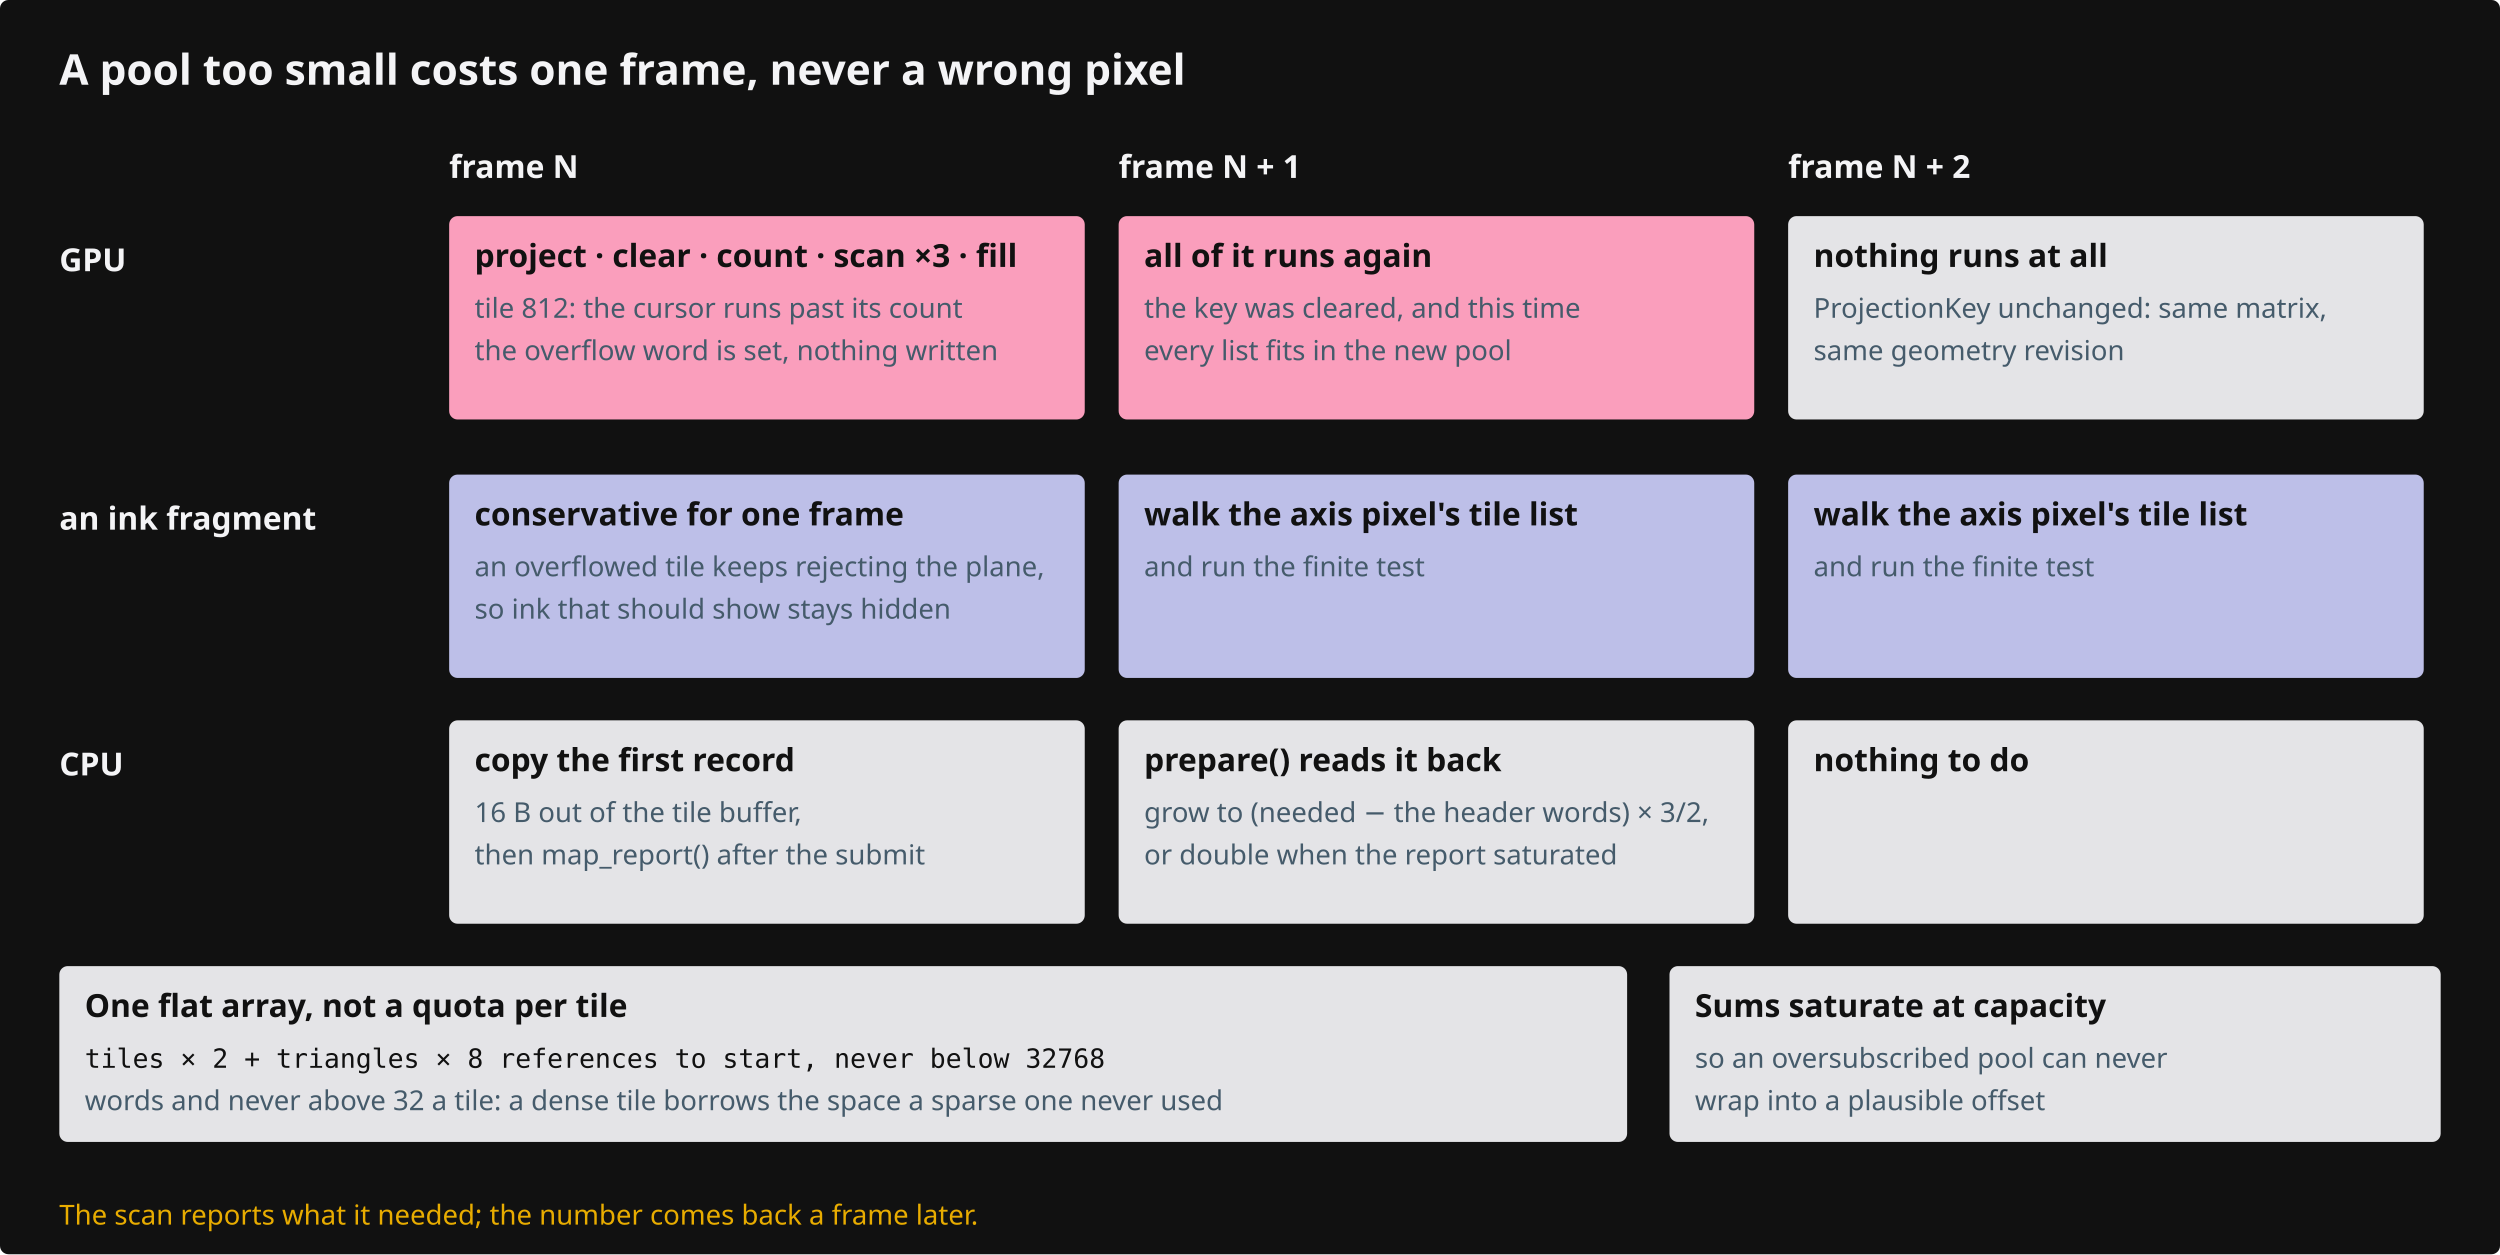
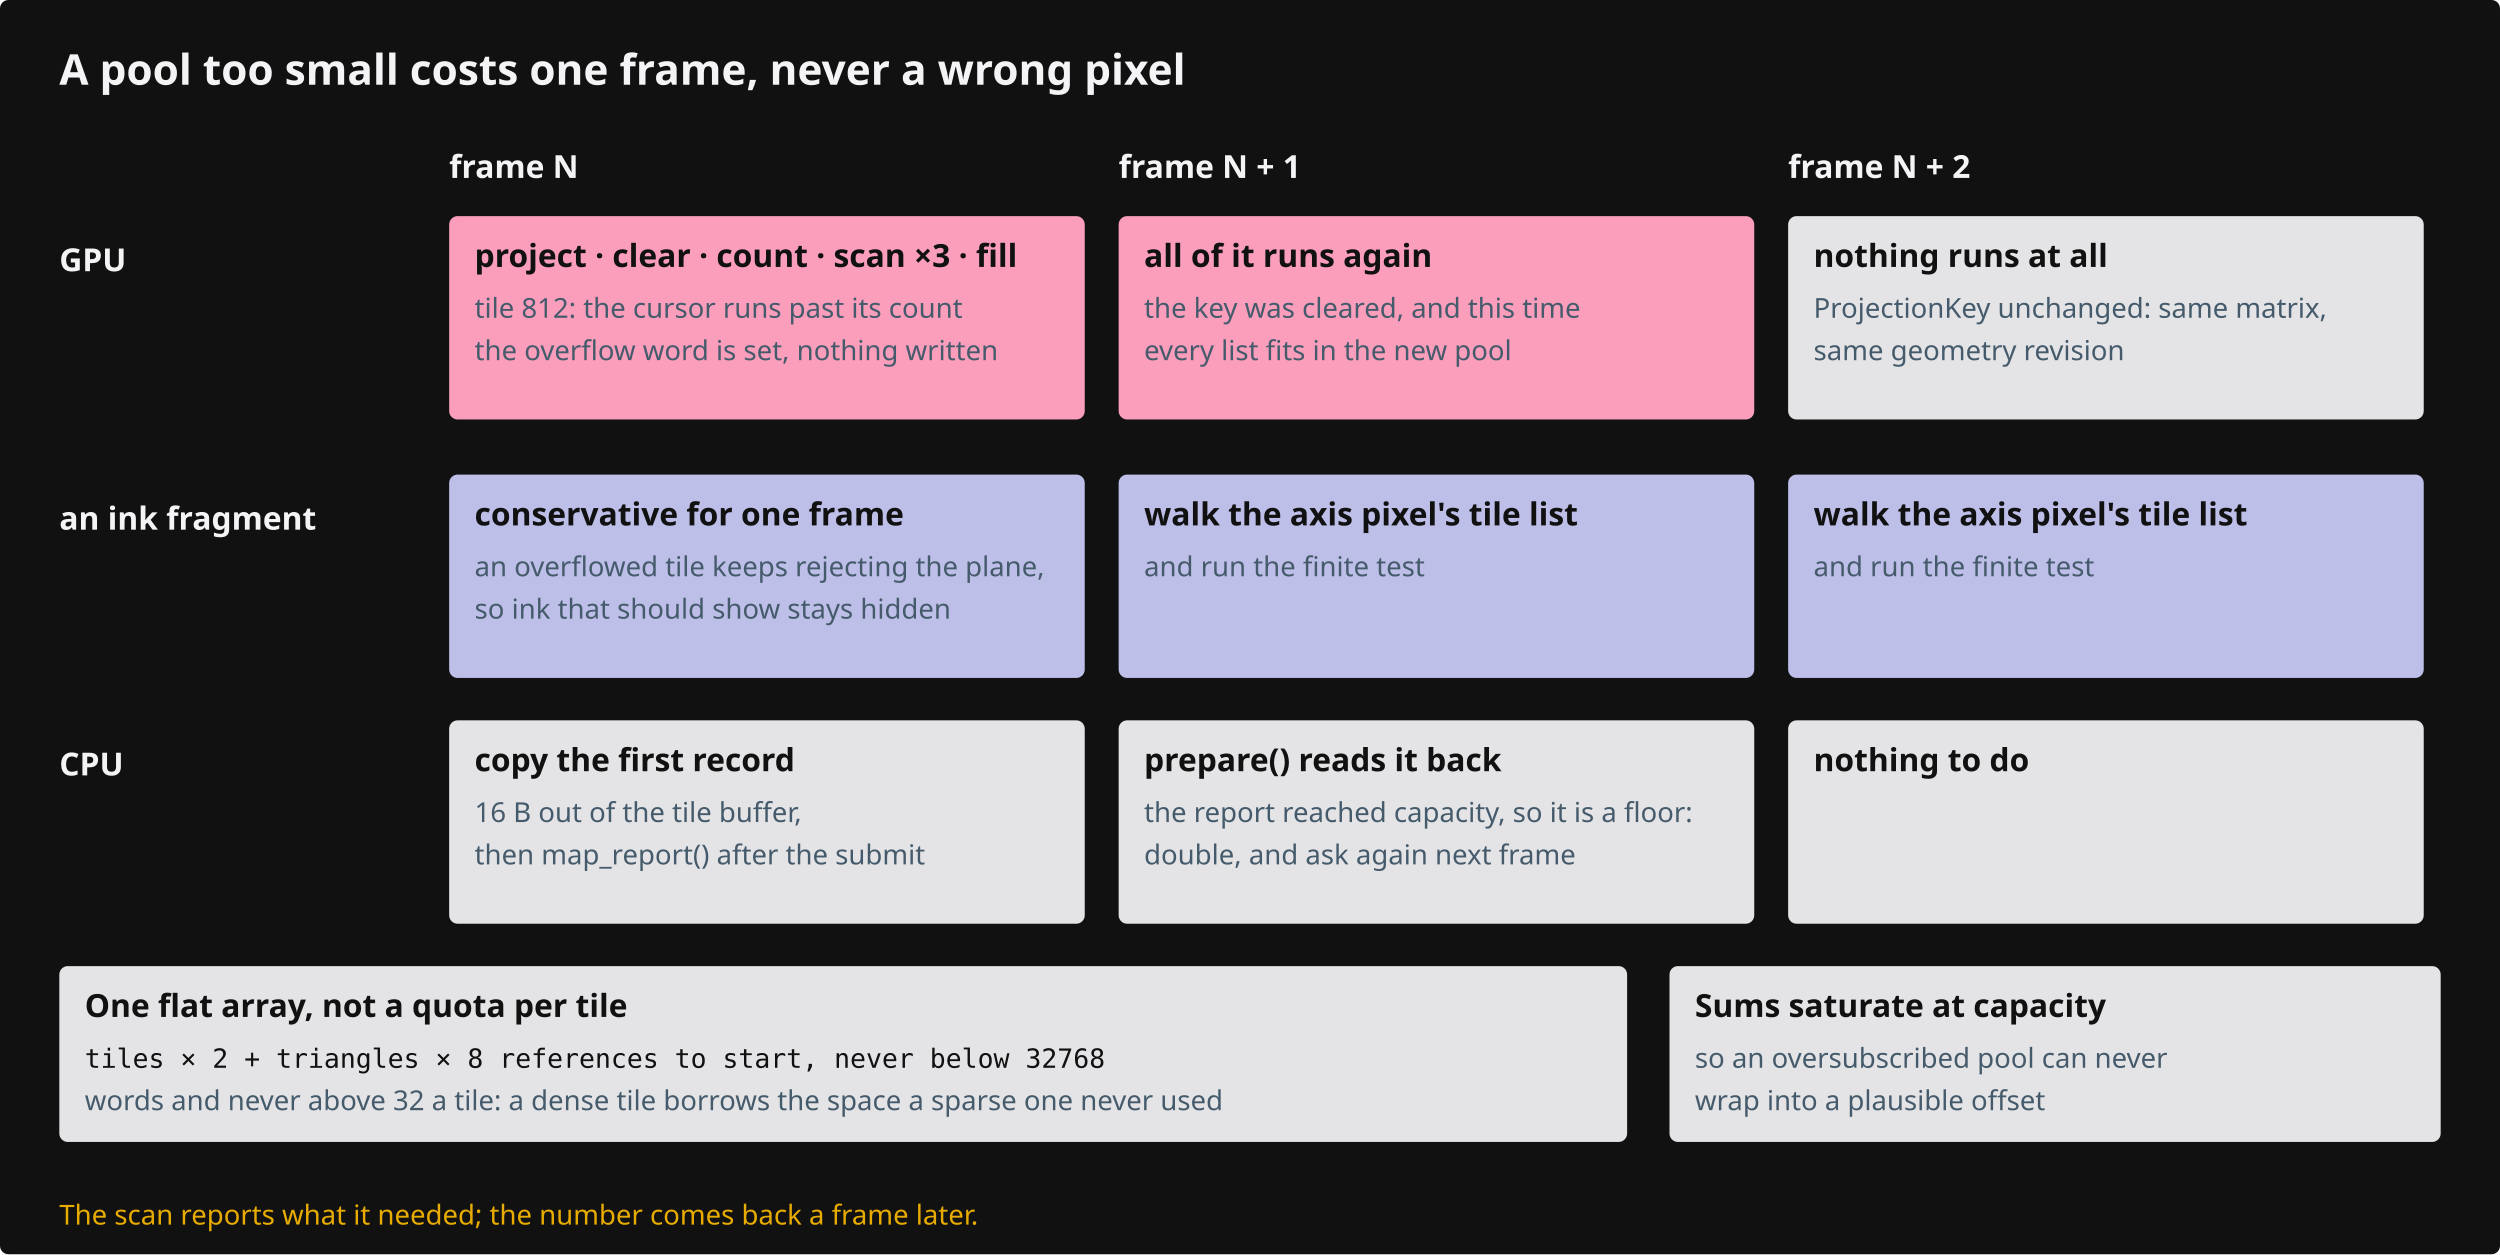
<svg xmlns="http://www.w3.org/2000/svg" viewBox="0 0 1180 592" role="img" aria-labelledby="t d">
  <defs>
    <marker id="a" markerWidth="9" markerHeight="9" refX="7" refY="3" orient="auto">
      <path d="M0,0 L7,3 L0,6" fill="#e4e4e7" />
    </marker>
  </defs>
  <style>text{font-family:system-ui,sans-serif;fill:#f4f4f6;font-size:13px}.h{font-size:20px;font-weight:700}.l{font-size:15px;font-weight:650}.s{font-size:13px;fill:#c9ccd6}.m{font-family:"DejaVu Sans Mono","Liberation Mono",monospace;font-size:12.5px;fill:#f4f4f6}.ar{fill:none;stroke:#e4e4e7;stroke-width:1.6;marker-end:url(#a)}.dash{fill:none;stroke:#e07a26;stroke-width:1.8;stroke-dasharray:7 5}</style>
  <rect width="100%" height="100%" rx="4" fill="#111111" />
  <text class="h" xml:space="preserve" x="28.0" y="40.0" textLength="531.6" lengthAdjust="spacingAndGlyphs">A pool too small costs one frame, never a wrong pixel</text>
  <text class="l" xml:space="preserve" x="212.0" y="84.0" textLength="61.1" lengthAdjust="spacingAndGlyphs">frame N</text>
  <text class="l" xml:space="preserve" x="528.0" y="84.0" textLength="86.0" lengthAdjust="spacingAndGlyphs">frame N + 1</text>
  <text class="l" xml:space="preserve" x="844.0" y="84.0" textLength="86.4" lengthAdjust="spacingAndGlyphs">frame N + 2</text>
  <text class="l" xml:space="preserve" x="28.0" y="128.0" textLength="31.6" lengthAdjust="spacingAndGlyphs">GPU</text>
  <rect data-box="0" x="212.0" y="102.0" width="300.0" height="96.0" rx="4" fill="#fa9ebc" stroke="#fa9ebc" stroke-width="0" />
  <text class="l" xml:space="preserve" x="224.0" y="126.0" style="fill:#111111" data-box="0" textLength="256.2" lengthAdjust="spacingAndGlyphs">project · clear · count · scan ×3 · fill</text>
  <text class="s" xml:space="preserve" x="224.0" y="150.0" style="fill:#455b6b" data-box="0" textLength="230.7" lengthAdjust="spacingAndGlyphs">tile 812: the cursor runs past its count</text>
  <text class="s" xml:space="preserve" x="224.0" y="170.0" style="fill:#455b6b" data-box="0" textLength="247.1" lengthAdjust="spacingAndGlyphs">the overflow word is set, nothing written</text>
  <rect data-box="1" x="528.0" y="102.0" width="300.0" height="96.0" rx="4" fill="#fa9ebc" stroke="#fa9ebc" stroke-width="0" />
  <text class="l" xml:space="preserve" x="540.0" y="126.0" style="fill:#111111" data-box="1" textLength="136.0" lengthAdjust="spacingAndGlyphs">all of it runs again</text>
  <text class="s" xml:space="preserve" x="540.0" y="150.0" style="fill:#455b6b" data-box="1" textLength="206.0" lengthAdjust="spacingAndGlyphs">the key was cleared, and this time</text>
  <text class="s" xml:space="preserve" x="540.0" y="170.0" style="fill:#455b6b" data-box="1" textLength="173.5" lengthAdjust="spacingAndGlyphs">every list fits in the new pool</text>
  <rect data-box="2" x="844.0" y="102.0" width="300.0" height="96.0" rx="4" fill="#e4e4e7" stroke="#e4e4e7" stroke-width="0" />
  <text class="l" xml:space="preserve" x="856.0" y="126.0" style="fill:#111111" data-box="2" textLength="138.9" lengthAdjust="spacingAndGlyphs">nothing runs at all</text>
  <text class="s" xml:space="preserve" x="856.0" y="150.0" style="fill:#455b6b" data-box="2" textLength="242.3" lengthAdjust="spacingAndGlyphs">ProjectionKey unchanged: same matrix,</text>
  <text class="s" xml:space="preserve" x="856.0" y="170.0" style="fill:#455b6b" data-box="2" textLength="146.8" lengthAdjust="spacingAndGlyphs">same geometry revision</text>
  <text class="l" xml:space="preserve" x="28.0" y="250.0" textLength="121.8" lengthAdjust="spacingAndGlyphs">an ink fragment</text>
  <rect data-box="3" x="212.0" y="224.0" width="300.0" height="96.0" rx="4" fill="#bdbfe8" stroke="#bdbfe8" stroke-width="0" />
  <text class="l" xml:space="preserve" x="224.0" y="248.0" style="fill:#111111" data-box="3" textLength="202.8" lengthAdjust="spacingAndGlyphs">conservative for one frame</text>
  <text class="s" xml:space="preserve" x="224.0" y="272.0" style="fill:#455b6b" data-box="3" textLength="269.1" lengthAdjust="spacingAndGlyphs">an overflowed tile keeps rejecting the plane,</text>
  <text class="s" xml:space="preserve" x="224.0" y="292.0" style="fill:#455b6b" data-box="3" textLength="224.8" lengthAdjust="spacingAndGlyphs">so ink that should show stays hidden</text>
  <rect data-box="4" x="528.0" y="224.0" width="300.0" height="96.0" rx="4" fill="#bdbfe8" stroke="#bdbfe8" stroke-width="0" />
  <text class="l" xml:space="preserve" x="540.0" y="248.0" style="fill:#111111" data-box="4" textLength="205.3" lengthAdjust="spacingAndGlyphs">walk the axis pixel's tile list</text>
  <text class="s" xml:space="preserve" x="540.0" y="272.0" style="fill:#455b6b" data-box="4" textLength="132.8" lengthAdjust="spacingAndGlyphs">and run the finite test</text>
  <rect data-box="5" x="844.0" y="224.0" width="300.0" height="96.0" rx="4" fill="#bdbfe8" stroke="#bdbfe8" stroke-width="0" />
  <text class="l" xml:space="preserve" x="856.0" y="248.0" style="fill:#111111" data-box="5" textLength="205.3" lengthAdjust="spacingAndGlyphs">walk the axis pixel's tile list</text>
  <text class="s" xml:space="preserve" x="856.0" y="272.0" style="fill:#455b6b" data-box="5" textLength="132.8" lengthAdjust="spacingAndGlyphs">and run the finite test</text>
  <text class="l" xml:space="preserve" x="28.0" y="366.0" textLength="30.3" lengthAdjust="spacingAndGlyphs">CPU</text>
  <rect data-box="6" x="212.0" y="340.0" width="300.0" height="96.0" rx="4" fill="#e4e4e7" stroke="#e4e4e7" stroke-width="0" />
  <text class="l" xml:space="preserve" x="224.0" y="364.0" style="fill:#111111" data-box="6" textLength="151.2" lengthAdjust="spacingAndGlyphs">copy the first record</text>
  <text class="s" xml:space="preserve" x="224.0" y="388.0" style="fill:#455b6b" data-box="6" textLength="154.4" lengthAdjust="spacingAndGlyphs">16 B out of the tile buffer,</text>
  <text class="s" xml:space="preserve" x="224.0" y="408.0" style="fill:#455b6b" data-box="6" textLength="213.0" lengthAdjust="spacingAndGlyphs">then map_report() after the submit</text>
  <rect data-box="7" x="528.0" y="340.0" width="300.0" height="96.0" rx="4" fill="#e4e4e7" stroke="#e4e4e7" stroke-width="0" />
  <text class="l" xml:space="preserve" x="540.0" y="364.0" style="fill:#111111" data-box="7" textLength="169.4" lengthAdjust="spacingAndGlyphs">prepare() reads it back</text>
-   <text class="s" xml:space="preserve" x="540.0" y="388.0" style="fill:#455b6b" data-box="7" textLength="263.4" lengthAdjust="spacingAndGlyphs">grow to (needed − the header words) × 3/2,</text>
-   <text class="s" xml:space="preserve" x="540.0" y="408.0" style="fill:#455b6b" data-box="7" textLength="223.4" lengthAdjust="spacingAndGlyphs">or double when the report saturated</text>
+   <text class="s" xml:space="preserve" x="540.0" y="388.0" style="fill:#455b6b" data-box="7" textLength="258.9" lengthAdjust="spacingAndGlyphs">the report reached capacity, so it is a floor:</text>
+   <text class="s" xml:space="preserve" x="540.0" y="408.0" style="fill:#455b6b" data-box="7" textLength="203.8" lengthAdjust="spacingAndGlyphs">double, and ask again next frame</text>
  <rect data-box="8" x="844.0" y="340.0" width="300.0" height="96.0" rx="4" fill="#e4e4e7" stroke="#e4e4e7" stroke-width="0" />
  <text class="l" xml:space="preserve" x="856.0" y="364.0" style="fill:#111111" data-box="8" textLength="101.8" lengthAdjust="spacingAndGlyphs">nothing to do</text>
  <rect data-box="9" x="28.0" y="456.0" width="740.0" height="83.0" rx="4" fill="#e4e4e7" stroke="#e4e4e7" stroke-width="0" />
  <text class="l" xml:space="preserve" x="40.0" y="480.0" style="fill:#111111" data-box="9" textLength="256.3" lengthAdjust="spacingAndGlyphs">One flat array, not a quota per tile</text>
  <text class="m" xml:space="preserve" x="40.0" y="504.0" style="fill:#111111" data-box="9" textLength="481.6" lengthAdjust="spacingAndGlyphs">tiles × 2 + triangles × 8 references to start, never below 32768</text>
  <text class="s" xml:space="preserve" x="40.0" y="524.0" style="fill:#455b6b" data-box="9" textLength="537.3" lengthAdjust="spacingAndGlyphs">words and never above 32 a tile: a dense tile borrows the space a sparse one never used</text>
  <rect data-box="10" x="788.0" y="456.0" width="364.0" height="83.0" rx="4" fill="#e4e4e7" stroke="#e4e4e7" stroke-width="0" />
  <text class="l" xml:space="preserve" x="800.0" y="480.0" style="fill:#111111" data-box="10" textLength="194.5" lengthAdjust="spacingAndGlyphs">Sums saturate at capacity</text>
  <text class="s" xml:space="preserve" x="800.0" y="504.0" style="fill:#455b6b" data-box="10" textLength="223.7" lengthAdjust="spacingAndGlyphs">so an oversubscribed pool can never</text>
  <text class="s" xml:space="preserve" x="800.0" y="524.0" style="fill:#455b6b" data-box="10" textLength="165.7" lengthAdjust="spacingAndGlyphs">wrap into a plausible offset</text>
  <text class="s" xml:space="preserve" x="28.0" y="578.0" style="fill:#e8ac00" textLength="433.7" lengthAdjust="spacingAndGlyphs">The scan reports what it needed; the number comes back a frame later.</text>
</svg>
